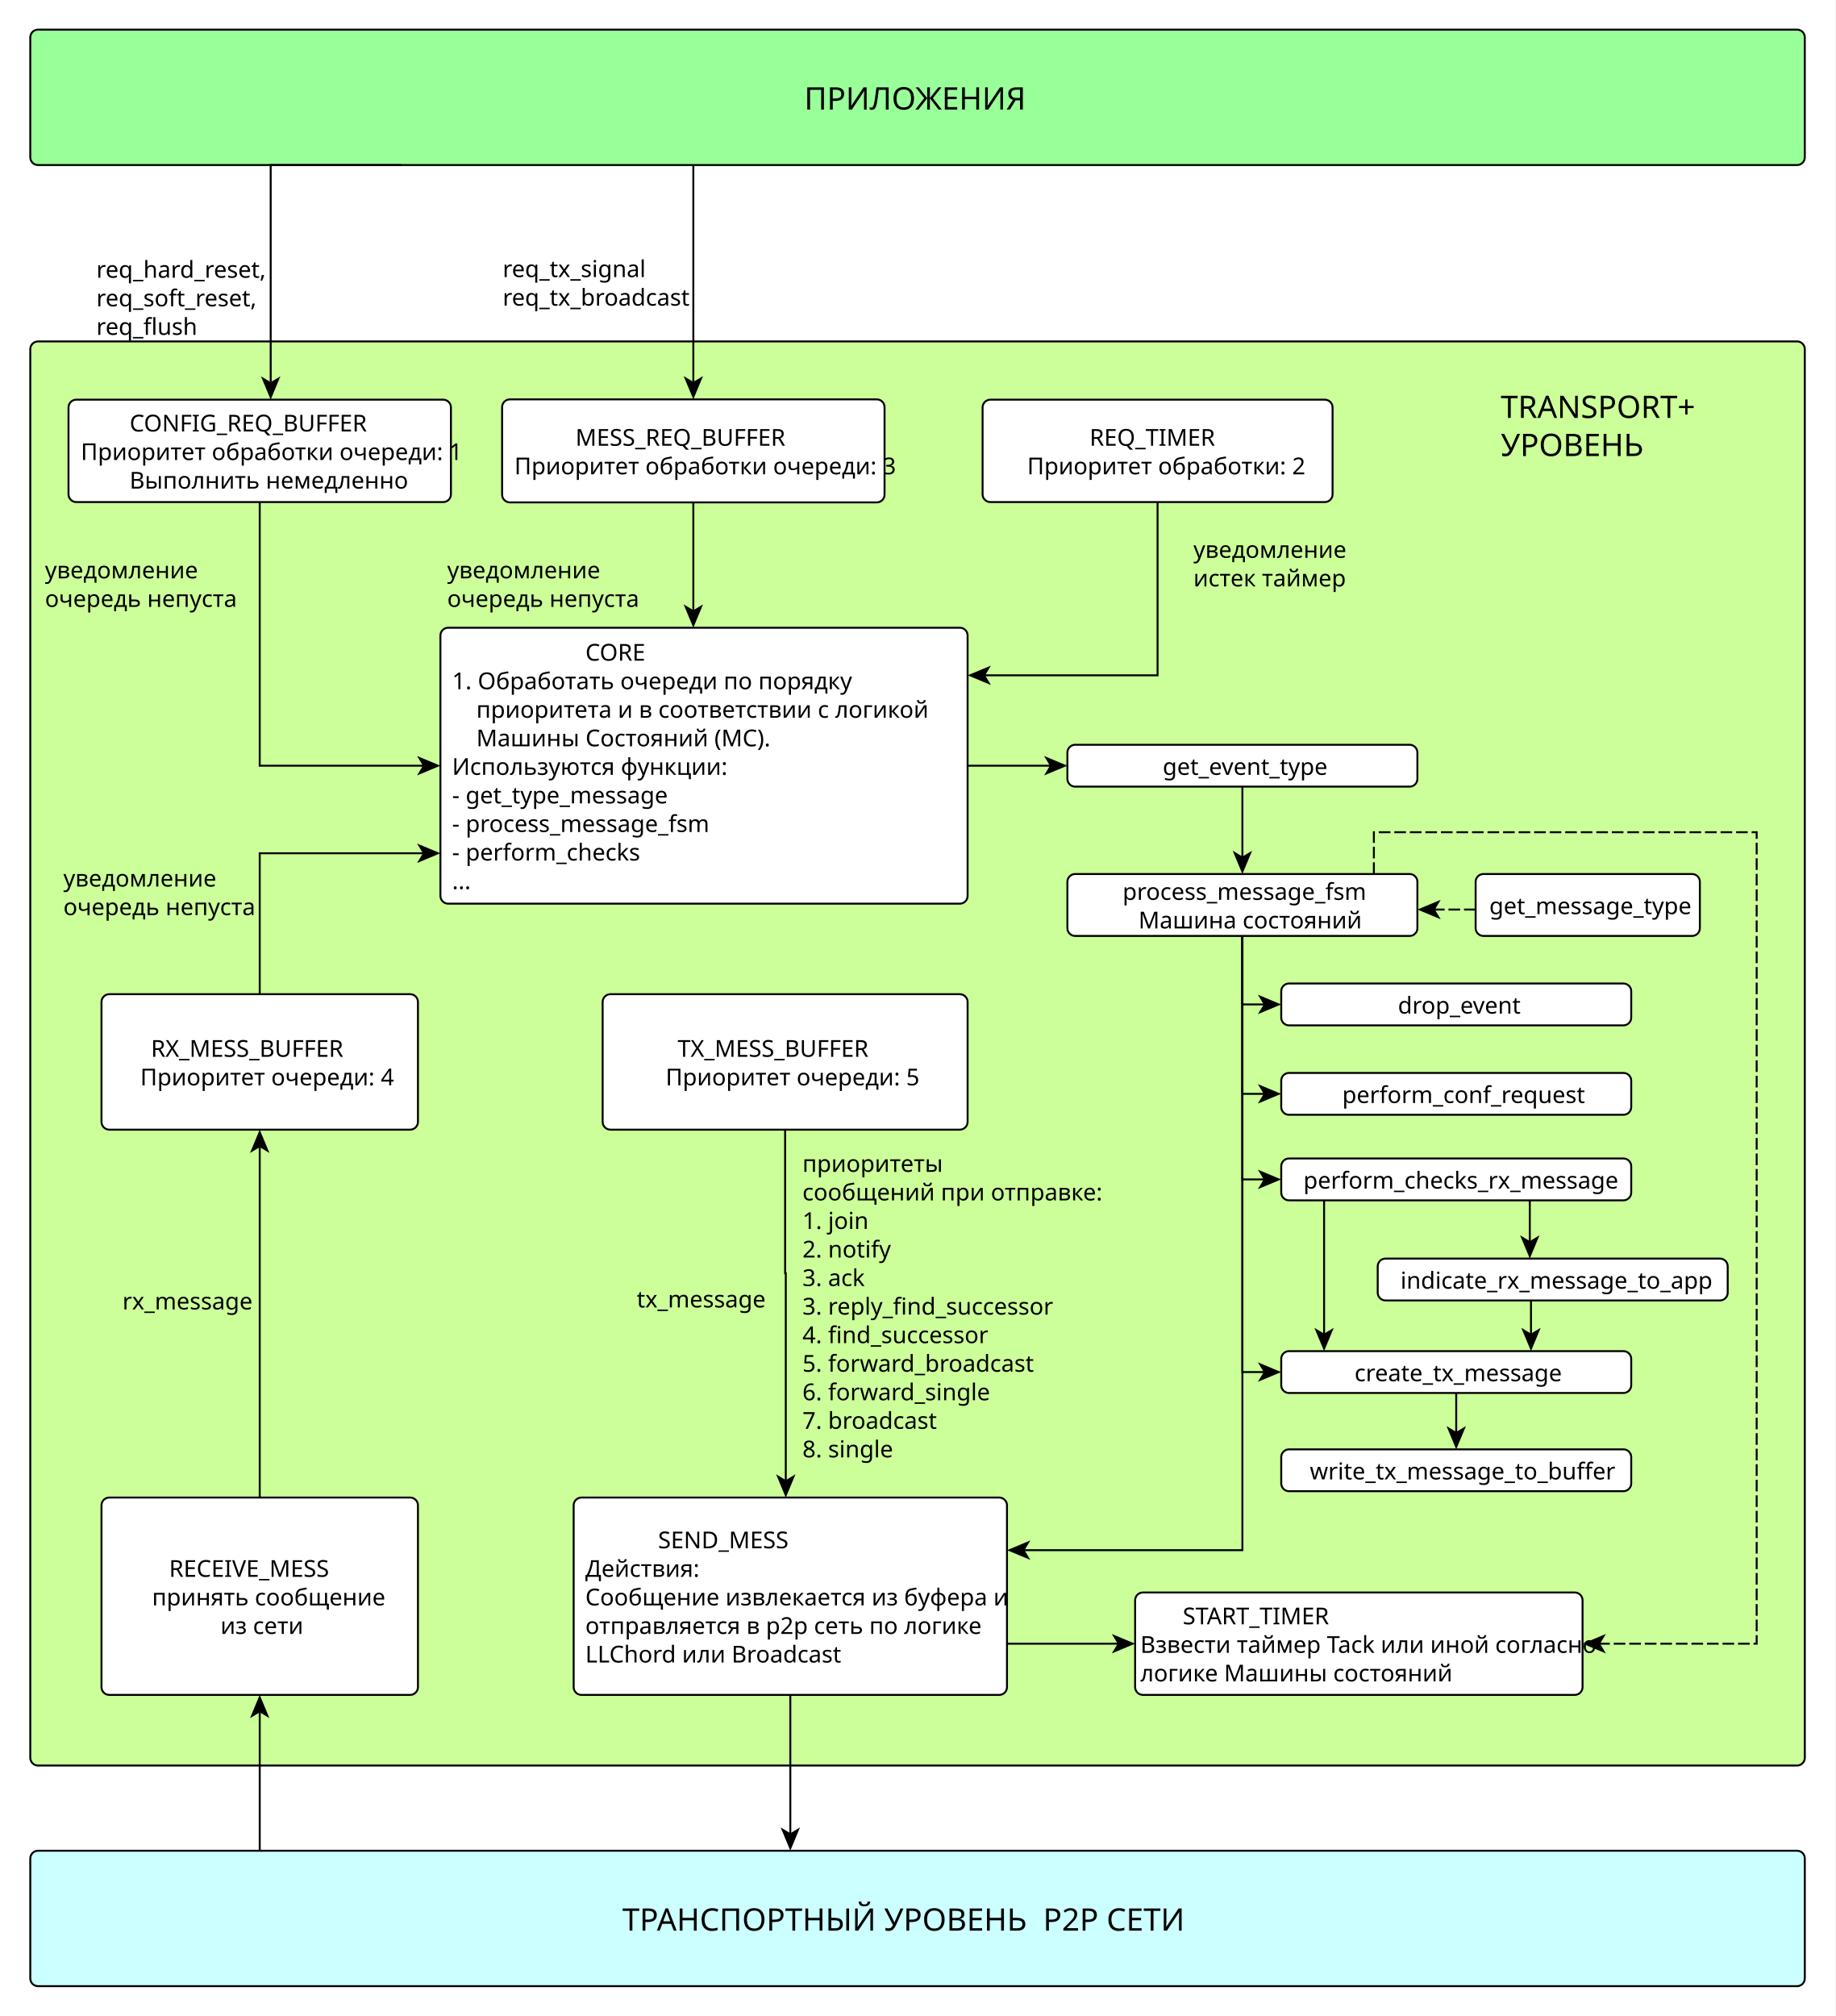
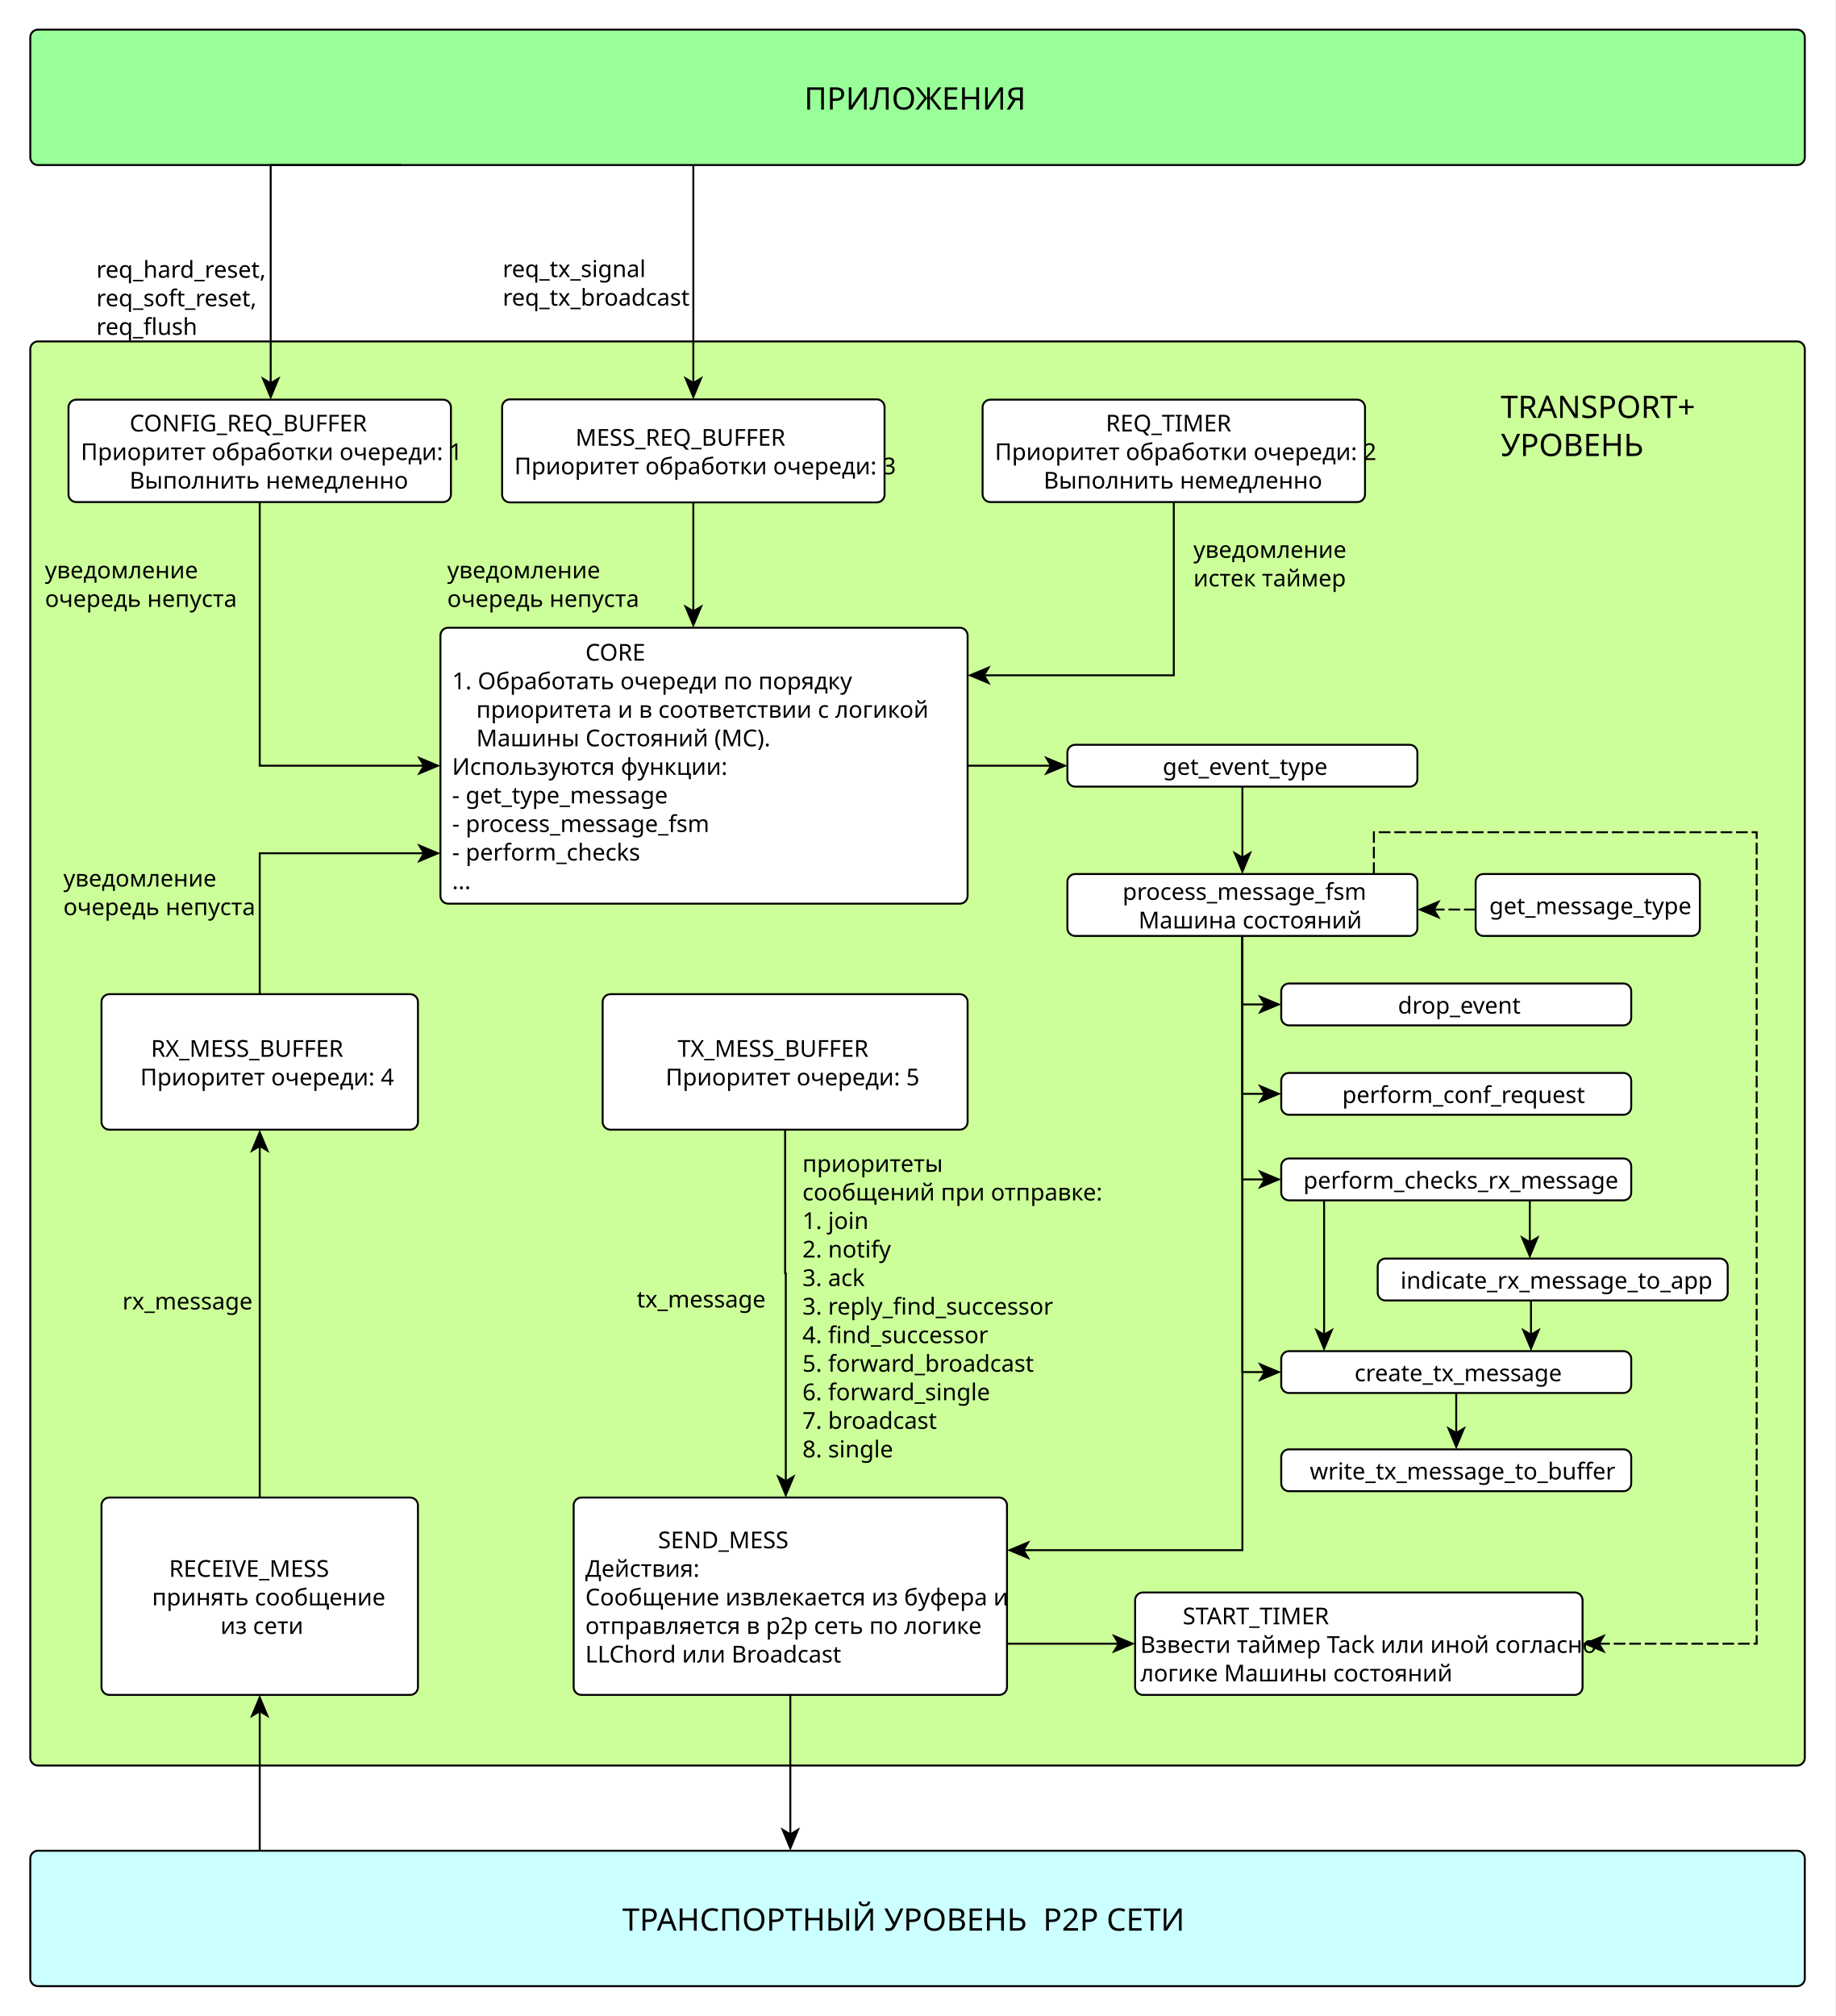
<svg xmlns="http://www.w3.org/2000/svg" fill-opacity="1" color-rendering="auto" color-interpolation="auto" text-rendering="auto" stroke="black" stroke-linecap="square" width="945" stroke-miterlimit="10" shape-rendering="auto" stroke-opacity="1" fill="black" stroke-dasharray="none" font-weight="normal" stroke-width="1" height="1038" font-family="'Dialog'" font-style="normal" stroke-linejoin="miter" font-size="12px" stroke-dashoffset="0" image-rendering="auto">
  <defs id="genericDefs" />
  <g>
    <defs id="defs1">
      <clipPath clipPathUnits="userSpaceOnUse" id="clipPath1">
        <path d="M0 0 L945 0 L945 1038 L0 1038 L0 0 Z" />
      </clipPath>
      <clipPath clipPathUnits="userSpaceOnUse" id="clipPath2">
        <path d="M7557 -1252 L8502 -1252 L8502 -214 L7557 -214 L7557 -1252 Z" />
      </clipPath>
    </defs>
    <g fill="white" text-rendering="geometricPrecision" shape-rendering="geometricPrecision" transform="translate(-7557,1252)" stroke="white">
      <rect x="7557" width="945" height="1038" y="-1252" clip-path="url(#clipPath2)" stroke="none" />
    </g>
    <g fill="rgb(204,255,153)" text-rendering="geometricPrecision" shape-rendering="geometricPrecision" transform="matrix(1,0,0,1,-7557,1252)" stroke="rgb(204,255,153)">
      <rect x="7572.594" y="-1076.216" clip-path="url(#clipPath2)" width="913.756" rx="4" ry="4" height="733.257" stroke="none" />
    </g>
    <g text-rendering="geometricPrecision" stroke-miterlimit="1.45" shape-rendering="geometricPrecision" transform="matrix(1,0,0,1,-7557,1252)" stroke-linecap="butt">
      <rect x="7572.594" y="-1076.216" clip-path="url(#clipPath2)" fill="none" width="913.756" rx="4" ry="4" height="733.257" />
    </g>
    <g fill="rgb(153,255,153)" text-rendering="geometricPrecision" shape-rendering="geometricPrecision" transform="matrix(1,0,0,1,-7557,1252)" stroke="rgb(153,255,153)">
      <rect x="7572.594" y="-1236.752" clip-path="url(#clipPath2)" width="913.756" rx="4" ry="4" height="69.735" stroke="none" />
    </g>
    <g text-rendering="geometricPrecision" stroke-miterlimit="1.45" shape-rendering="geometricPrecision" transform="matrix(1,0,0,1,-7557,1252)" stroke-linecap="butt">
      <rect x="7572.594" y="-1236.752" clip-path="url(#clipPath2)" fill="none" width="913.756" rx="4" ry="4" height="69.735" />
      <text x="7971.136" font-size="16px" y="-1195.6" clip-path="url(#clipPath2)" font-family="sans-serif" stroke="none" xml:space="preserve">ПРИЛОЖЕНИЯ</text>
    </g>
    <g fill="rgb(204,255,255)" text-rendering="geometricPrecision" shape-rendering="geometricPrecision" transform="matrix(1,0,0,1,-7557,1252)" stroke="rgb(204,255,255)">
      <rect x="7572.594" y="-299.096" clip-path="url(#clipPath2)" width="913.756" rx="4" ry="4" height="69.735" stroke="none" />
    </g>
    <g text-rendering="geometricPrecision" stroke-miterlimit="1.45" shape-rendering="geometricPrecision" transform="matrix(1,0,0,1,-7557,1252)" stroke-linecap="butt">
      <rect x="7572.594" y="-299.096" clip-path="url(#clipPath2)" fill="none" width="913.756" rx="4" ry="4" height="69.735" />
      <text x="7877.452" font-size="16px" y="-257.943" clip-path="url(#clipPath2)" font-family="sans-serif" stroke="none" xml:space="preserve">ТРАНСПОРТНЫЙ УРОВЕНЬ  P2P СЕТИ</text>
    </g>
    <g fill="white" text-rendering="geometricPrecision" shape-rendering="geometricPrecision" transform="matrix(1,0,0,1,-7557,1252)" stroke="white">
      <rect x="7592.277" y="-1046.216" clip-path="url(#clipPath2)" width="196.923" rx="4" ry="4" height="52.722" stroke="none" />
    </g>
    <g text-rendering="geometricPrecision" stroke-miterlimit="1.45" shape-rendering="geometricPrecision" transform="matrix(1,0,0,1,-7557,1252)" stroke-linecap="butt">
      <rect x="7592.277" y="-1046.216" clip-path="url(#clipPath2)" fill="none" width="196.923" rx="4" ry="4" height="52.722" />
      <text x="7623.731" xml:space="preserve" y="-1029.842" clip-path="url(#clipPath2)" font-family="sans-serif" stroke="none">CONFIG_REQ_BUFFER</text>
      <text x="7598.603" xml:space="preserve" y="-1015.141" clip-path="url(#clipPath2)" font-family="sans-serif" stroke="none">Приоритет обработки очереди: 1</text>
      <text x="7623.716" xml:space="preserve" y="-1000.439" clip-path="url(#clipPath2)" font-family="sans-serif" stroke="none">Выполнить немедленно</text>
      <text x="7606.604" xml:space="preserve" y="-1108.992" clip-path="url(#clipPath2)" font-family="sans-serif" stroke="none">req_hard_reset,</text>
      <text x="7606.604" xml:space="preserve" y="-1094.291" clip-path="url(#clipPath2)" font-family="sans-serif" stroke="none">req_soft_reset,</text>
      <text x="7606.604" xml:space="preserve" y="-1079.59" clip-path="url(#clipPath2)" font-family="sans-serif" stroke="none">req_flush</text>
    </g>
    <g fill="white" text-rendering="geometricPrecision" shape-rendering="geometricPrecision" transform="matrix(1,0,0,1,-7557,1252)" stroke="white">
      <rect x="7815.556" y="-1046.376" clip-path="url(#clipPath2)" width="196.923" rx="4" ry="4" height="53.043" stroke="none" />
    </g>
    <g text-rendering="geometricPrecision" stroke-miterlimit="1.45" shape-rendering="geometricPrecision" transform="matrix(1,0,0,1,-7557,1252)" stroke-linecap="butt">
      <rect x="7815.556" y="-1046.376" clip-path="url(#clipPath2)" fill="none" width="196.923" rx="4" ry="4" height="53.043" />
      <text x="7853.337" xml:space="preserve" y="-1022.491" clip-path="url(#clipPath2)" font-family="sans-serif" stroke="none">MESS_REQ_BUFFER</text>
      <text x="7821.881" xml:space="preserve" y="-1007.79" clip-path="url(#clipPath2)" font-family="sans-serif" stroke="none">Приоритет обработки очереди: 3</text>
      <text x="7815.834" xml:space="preserve" y="-1109.333" clip-path="url(#clipPath2)" font-family="sans-serif" stroke="none">req_tx_signal</text>
      <text x="7815.834" xml:space="preserve" y="-1094.632" clip-path="url(#clipPath2)" font-family="sans-serif" stroke="none">req_tx_broadcast</text>
    </g>
    <g fill="white" text-rendering="geometricPrecision" shape-rendering="geometricPrecision" transform="matrix(1,0,0,1,-7557,1252)" stroke="white">
      <rect x="7609.265" y="-740.105" clip-path="url(#clipPath2)" width="162.947" rx="4" ry="4" height="69.735" stroke="none" />
    </g>
    <g text-rendering="geometricPrecision" stroke-miterlimit="1.45" shape-rendering="geometricPrecision" transform="matrix(1,0,0,1,-7557,1252)" stroke-linecap="butt">
      <rect x="7609.265" y="-740.105" clip-path="url(#clipPath2)" fill="none" width="162.947" rx="4" ry="4" height="69.735" />
      <text x="7634.726" xml:space="preserve" y="-707.875" clip-path="url(#clipPath2)" font-family="sans-serif" stroke="none">RX_MESS_BUFFER</text>
      <text x="7629.215" xml:space="preserve" y="-693.173" clip-path="url(#clipPath2)" font-family="sans-serif" stroke="none">Приоритет очереди: 4</text>
    </g>
    <g fill="white" text-rendering="geometricPrecision" shape-rendering="geometricPrecision" transform="matrix(1,0,0,1,-7557,1252)" stroke="white">
      <rect x="7867.316" y="-740.105" clip-path="url(#clipPath2)" width="187.928" rx="4" ry="4" height="69.735" stroke="none" />
    </g>
    <g text-rendering="geometricPrecision" stroke-miterlimit="1.45" shape-rendering="geometricPrecision" transform="matrix(1,0,0,1,-7557,1252)" stroke-linecap="butt">
      <rect x="7867.316" y="-740.105" clip-path="url(#clipPath2)" fill="none" width="187.928" rx="4" ry="4" height="69.735" />
      <text x="7905.935" xml:space="preserve" y="-707.875" clip-path="url(#clipPath2)" font-family="sans-serif" stroke="none">TX_MESS_BUFFER</text>
      <text x="7899.757" xml:space="preserve" y="-693.173" clip-path="url(#clipPath2)" font-family="sans-serif" stroke="none">Приоритет очереди: 5</text>
    </g>
    <g fill="white" text-rendering="geometricPrecision" shape-rendering="geometricPrecision" transform="matrix(1,0,0,1,-7557,1252)" stroke="white">
      <rect x="7783.79" y="-928.791" clip-path="url(#clipPath2)" width="271.454" rx="4" ry="4" height="142.076" stroke="none" />
    </g>
    <g text-rendering="geometricPrecision" stroke-miterlimit="1.45" shape-rendering="geometricPrecision" transform="matrix(1,0,0,1,-7557,1252)" stroke-linecap="butt">
      <rect x="7783.79" y="-928.791" clip-path="url(#clipPath2)" fill="none" width="271.454" rx="4" ry="4" height="142.076" />
      <text x="7789.79" xml:space="preserve" y="-911.844" clip-path="url(#clipPath2)" font-family="sans-serif" stroke="none">                      CORE</text>
      <text x="7789.79" xml:space="preserve" y="-897.143" clip-path="url(#clipPath2)" font-family="sans-serif" stroke="none">1. Обработать очереди по порядку</text>
      <text x="7789.79" xml:space="preserve" y="-882.441" clip-path="url(#clipPath2)" font-family="sans-serif" stroke="none">    приоритета и в соответствии с логикой</text>
      <text x="7789.79" xml:space="preserve" y="-867.74" clip-path="url(#clipPath2)" font-family="sans-serif" stroke="none">    Машины Состояний (МС).</text>
      <text x="7789.79" xml:space="preserve" y="-853.039" clip-path="url(#clipPath2)" font-family="sans-serif" stroke="none">Используются функции:</text>
      <text x="7789.79" xml:space="preserve" y="-838.338" clip-path="url(#clipPath2)" font-family="sans-serif" stroke="none">- get_type_message</text>
      <text x="7789.79" xml:space="preserve" y="-823.637" clip-path="url(#clipPath2)" font-family="sans-serif" stroke="none">- process_message_fsm</text>
      <text x="7789.79" xml:space="preserve" y="-808.936" clip-path="url(#clipPath2)" font-family="sans-serif" stroke="none">- perform_checks</text>
      <text x="7789.79" xml:space="preserve" y="-794.234" clip-path="url(#clipPath2)" font-family="sans-serif" stroke="none">...</text>
    </g>
    <g fill="white" text-rendering="geometricPrecision" shape-rendering="geometricPrecision" transform="matrix(1,0,0,1,-7557,1252)" stroke="white">
      <rect x="8216.745" y="-699.569" clip-path="url(#clipPath2)" width="180.217" rx="4" ry="4" height="21.547" stroke="none" />
    </g>
    <g text-rendering="geometricPrecision" stroke-miterlimit="1.45" shape-rendering="geometricPrecision" transform="matrix(1,0,0,1,-7557,1252)" stroke-linecap="butt">
      <rect x="8216.745" y="-699.569" clip-path="url(#clipPath2)" fill="none" width="180.217" rx="4" ry="4" height="21.547" />
      <text x="8248.154" xml:space="preserve" y="-684.082" clip-path="url(#clipPath2)" font-family="sans-serif" stroke="none">perform_conf_request</text>
      <text x="7580.145" xml:space="preserve" y="-954.217" clip-path="url(#clipPath2)" font-family="sans-serif" stroke="none">уведомление</text>
      <text x="7580.145" xml:space="preserve" y="-939.516" clip-path="url(#clipPath2)" font-family="sans-serif" stroke="none">очередь непуста</text>
      <text x="7787.281" xml:space="preserve" y="-954.217" clip-path="url(#clipPath2)" font-family="sans-serif" stroke="none">уведомление</text>
      <text x="7787.281" xml:space="preserve" y="-939.516" clip-path="url(#clipPath2)" font-family="sans-serif" stroke="none">очередь непуста</text>
    </g>
    <g fill="white" text-rendering="geometricPrecision" shape-rendering="geometricPrecision" transform="matrix(1,0,0,1,-7557,1252)" stroke="white">
      <rect x="7852.393" y="-480.935" clip-path="url(#clipPath2)" width="223.137" rx="4" ry="4" height="101.603" stroke="none" />
    </g>
    <g text-rendering="geometricPrecision" stroke-miterlimit="1.45" shape-rendering="geometricPrecision" transform="matrix(1,0,0,1,-7557,1252)" stroke-linecap="butt">
      <rect x="7852.393" y="-480.935" clip-path="url(#clipPath2)" fill="none" width="223.137" rx="4" ry="4" height="101.603" />
      <text x="7858.393" xml:space="preserve" y="-454.822" clip-path="url(#clipPath2)" font-family="sans-serif" stroke="none">            SEND_MESS</text>
      <text x="7858.393" xml:space="preserve" y="-440.121" clip-path="url(#clipPath2)" font-family="sans-serif" stroke="none">Действия:</text>
      <text x="7858.393" xml:space="preserve" y="-425.42" clip-path="url(#clipPath2)" font-family="sans-serif" stroke="none">Cообщение извлекается из буфера и</text>
      <text x="7858.393" xml:space="preserve" y="-410.718" clip-path="url(#clipPath2)" font-family="sans-serif" stroke="none">отправляется в p2p сеть по логике</text>
      <text x="7858.393" xml:space="preserve" y="-396.017" clip-path="url(#clipPath2)" font-family="sans-serif" stroke="none">LLChord или Broadcast</text>
    </g>
    <g fill="white" text-rendering="geometricPrecision" shape-rendering="geometricPrecision" transform="matrix(1,0,0,1,-7557,1252)" stroke="white">
      <rect x="7609.265" y="-480.935" clip-path="url(#clipPath2)" width="162.947" rx="4" ry="4" height="101.603" stroke="none" />
    </g>
    <g text-rendering="geometricPrecision" stroke-miterlimit="1.45" shape-rendering="geometricPrecision" transform="matrix(1,0,0,1,-7557,1252)" stroke-linecap="butt">
      <rect x="7609.265" y="-480.935" clip-path="url(#clipPath2)" fill="none" width="162.947" rx="4" ry="4" height="101.603" />
      <text x="7644.057" xml:space="preserve" y="-440.121" clip-path="url(#clipPath2)" font-family="sans-serif" stroke="none">RECEIVE_MESS</text>
      <text x="7635.312" xml:space="preserve" y="-425.42" clip-path="url(#clipPath2)" font-family="sans-serif" stroke="none">принять сообщение</text>
      <text x="7670.533" xml:space="preserve" y="-410.718" clip-path="url(#clipPath2)" font-family="sans-serif" stroke="none">из сети</text>
      <text x="7884.895" xml:space="preserve" y="-578.817" clip-path="url(#clipPath2)" font-family="sans-serif" stroke="none">tx_message</text>
      <text x="7970.192" xml:space="preserve" y="-648.644" clip-path="url(#clipPath2)" font-family="sans-serif" stroke="none">приоритеты</text>
      <text x="7970.192" xml:space="preserve" y="-633.943" clip-path="url(#clipPath2)" font-family="sans-serif" stroke="none">сообщений при отправке:</text>
      <text x="7970.192" xml:space="preserve" y="-619.242" clip-path="url(#clipPath2)" font-family="sans-serif" stroke="none">1. join</text>
      <text x="7970.192" xml:space="preserve" y="-604.541" clip-path="url(#clipPath2)" font-family="sans-serif" stroke="none">2. notify</text>
      <text x="7970.192" xml:space="preserve" y="-589.84" clip-path="url(#clipPath2)" font-family="sans-serif" stroke="none">3. ack</text>
      <text x="7970.192" xml:space="preserve" y="-575.139" clip-path="url(#clipPath2)" font-family="sans-serif" stroke="none">3. reply_find_successor</text>
      <text x="7970.192" xml:space="preserve" y="-560.438" clip-path="url(#clipPath2)" font-family="sans-serif" stroke="none">4. find_successor</text>
      <text x="7970.192" xml:space="preserve" y="-545.736" clip-path="url(#clipPath2)" font-family="sans-serif" stroke="none">5. forward_broadcast</text>
      <text x="7970.192" xml:space="preserve" y="-531.035" clip-path="url(#clipPath2)" font-family="sans-serif" stroke="none">6. forward_single</text>
      <text x="7970.192" xml:space="preserve" y="-516.334" clip-path="url(#clipPath2)" font-family="sans-serif" stroke="none">7. broadcast</text>
      <text x="7970.192" xml:space="preserve" y="-501.633" clip-path="url(#clipPath2)" font-family="sans-serif" stroke="none">8. single</text>
      <text x="7620.045" xml:space="preserve" y="-577.804" clip-path="url(#clipPath2)" font-family="sans-serif" stroke="none">rx_message</text>
      <text x="7589.626" xml:space="preserve" y="-795.531" clip-path="url(#clipPath2)" font-family="sans-serif" stroke="none">уведомление</text>
      <text x="7589.626" xml:space="preserve" y="-780.83" clip-path="url(#clipPath2)" font-family="sans-serif" stroke="none">очередь непуста</text>
    </g>
    <g fill="white" text-rendering="geometricPrecision" shape-rendering="geometricPrecision" transform="matrix(1,0,0,1,-7557,1252)" stroke="white">
      <rect x="8216.745" y="-655.517" clip-path="url(#clipPath2)" width="180.217" rx="4" ry="4" height="21.547" stroke="none" />
    </g>
    <g text-rendering="geometricPrecision" stroke-miterlimit="1.45" shape-rendering="geometricPrecision" transform="matrix(1,0,0,1,-7557,1252)" stroke-linecap="butt">
      <rect x="8216.745" y="-655.517" clip-path="url(#clipPath2)" fill="none" width="180.217" rx="4" ry="4" height="21.547" />
      <text x="8228.153" xml:space="preserve" y="-640.03" clip-path="url(#clipPath2)" font-family="sans-serif" stroke="none">perform_checks_rx_message</text>
    </g>
    <g fill="white" text-rendering="geometricPrecision" shape-rendering="geometricPrecision" transform="matrix(1,0,0,1,-7557,1252)" stroke="white">
      <rect x="8106.636" y="-868.526" clip-path="url(#clipPath2)" width="180.217" rx="4" ry="4" height="21.547" stroke="none" />
    </g>
    <g text-rendering="geometricPrecision" stroke-miterlimit="1.45" shape-rendering="geometricPrecision" transform="matrix(1,0,0,1,-7557,1252)" stroke-linecap="butt">
      <rect x="8106.636" y="-868.526" clip-path="url(#clipPath2)" fill="none" width="180.217" rx="4" ry="4" height="21.547" />
      <text x="8155.712" xml:space="preserve" y="-853.039" clip-path="url(#clipPath2)" font-family="sans-serif" stroke="none">get_event_type</text>
    </g>
    <g fill="white" text-rendering="geometricPrecision" shape-rendering="geometricPrecision" transform="matrix(1,0,0,1,-7557,1252)" stroke="white">
      <rect x="8216.745" y="-505.759" clip-path="url(#clipPath2)" width="180.217" rx="4" ry="4" height="21.547" stroke="none" />
    </g>
    <g text-rendering="geometricPrecision" stroke-miterlimit="1.45" shape-rendering="geometricPrecision" transform="matrix(1,0,0,1,-7557,1252)" stroke-linecap="butt">
      <rect x="8216.745" y="-505.759" clip-path="url(#clipPath2)" fill="none" width="180.217" rx="4" ry="4" height="21.547" />
      <text x="8231.478" xml:space="preserve" y="-490.272" clip-path="url(#clipPath2)" font-family="sans-serif" stroke="none">write_tx_message_to_buffer</text>
    </g>
    <g fill="white" text-rendering="geometricPrecision" shape-rendering="geometricPrecision" transform="matrix(1,0,0,1,-7557,1252)" stroke="white">
      <rect x="8266.427" y="-603.971" clip-path="url(#clipPath2)" width="180.217" rx="4" ry="4" height="21.547" stroke="none" />
    </g>
    <g text-rendering="geometricPrecision" stroke-miterlimit="1.45" shape-rendering="geometricPrecision" transform="matrix(1,0,0,1,-7557,1252)" stroke-linecap="butt">
      <rect x="8266.427" y="-603.971" clip-path="url(#clipPath2)" fill="none" width="180.217" rx="4" ry="4" height="21.547" />
      <text x="8278.149" xml:space="preserve" y="-588.483" clip-path="url(#clipPath2)" font-family="sans-serif" stroke="none">indicate_rx_message_to_app</text>
    </g>
    <g fill="white" text-rendering="geometricPrecision" shape-rendering="geometricPrecision" transform="matrix(1,0,0,1,-7557,1252)" stroke="white">
      <rect x="8106.636" y="-801.98" clip-path="url(#clipPath2)" width="180.217" rx="4" ry="4" height="31.874" stroke="none" />
    </g>
    <g text-rendering="geometricPrecision" stroke-miterlimit="1.45" shape-rendering="geometricPrecision" transform="matrix(1,0,0,1,-7557,1252)" stroke-linecap="butt">
      <rect x="8106.636" y="-801.98" clip-path="url(#clipPath2)" fill="none" width="180.217" rx="4" ry="4" height="31.874" />
      <text x="8135.052" xml:space="preserve" y="-788.679" clip-path="url(#clipPath2)" font-family="sans-serif" stroke="none">process_message_fsm</text>
      <text x="8143.24" xml:space="preserve" y="-773.978" clip-path="url(#clipPath2)" font-family="sans-serif" stroke="none">Машина состояний</text>
    </g>
    <g fill="white" text-rendering="geometricPrecision" shape-rendering="geometricPrecision" transform="matrix(1,0,0,1,-7557,1252)" stroke="white">
      <rect x="8216.745" y="-556.323" clip-path="url(#clipPath2)" width="180.217" rx="4" ry="4" height="21.547" stroke="none" />
    </g>
    <g text-rendering="geometricPrecision" stroke-miterlimit="1.45" shape-rendering="geometricPrecision" transform="matrix(1,0,0,1,-7557,1252)" stroke-linecap="butt">
      <rect x="8216.745" y="-556.323" clip-path="url(#clipPath2)" fill="none" width="180.217" rx="4" ry="4" height="21.547" />
      <text x="8254.491" xml:space="preserve" y="-540.836" clip-path="url(#clipPath2)" font-family="sans-serif" stroke="none">create_tx_message</text>
    </g>
    <g fill="white" text-rendering="geometricPrecision" shape-rendering="geometricPrecision" transform="matrix(1,0,0,1,-7557,1252)" stroke="white">
-       <rect x="8062.961" y="-1046.216" clip-path="url(#clipPath2)" width="180.217" rx="4" ry="4" height="52.722" stroke="none" />
-     </g>
-     <g text-rendering="geometricPrecision" stroke-miterlimit="1.45" shape-rendering="geometricPrecision" transform="matrix(1,0,0,1,-7557,1252)" stroke-linecap="butt">
-       <rect x="8062.961" y="-1046.216" clip-path="url(#clipPath2)" fill="none" width="180.217" rx="4" ry="4" height="52.722" />
-       <text x="8118.066" xml:space="preserve" y="-1022.491" clip-path="url(#clipPath2)" font-family="sans-serif" stroke="none">REQ_TIMER</text>
-       <text x="8085.927" xml:space="preserve" y="-1007.79" clip-path="url(#clipPath2)" font-family="sans-serif" stroke="none">Приоритет обработки: 2</text>
+       <rect x="8062.961" y="-1046.216" clip-path="url(#clipPath2)" width="196.923" rx="4" ry="4" height="52.722" stroke="none" />
+     </g>
+     <g text-rendering="geometricPrecision" stroke-miterlimit="1.45" shape-rendering="geometricPrecision" transform="matrix(1,0,0,1,-7557,1252)" stroke-linecap="butt">
+       <rect x="8062.961" y="-1046.216" clip-path="url(#clipPath2)" fill="none" width="196.923" rx="4" ry="4" height="52.722" />
+       <text x="8126.418" xml:space="preserve" y="-1029.842" clip-path="url(#clipPath2)" font-family="sans-serif" stroke="none">REQ_TIMER</text>
+       <text x="8069.287" xml:space="preserve" y="-1015.141" clip-path="url(#clipPath2)" font-family="sans-serif" stroke="none">Приоритет обработки очереди: 2</text>
+       <text x="8094.4" xml:space="preserve" y="-1000.439" clip-path="url(#clipPath2)" font-family="sans-serif" stroke="none">Выполнить немедленно</text>
      <text x="8171.511" xml:space="preserve" y="-964.773" clip-path="url(#clipPath2)" font-family="sans-serif" stroke="none">уведомление</text>
      <text x="8171.511" xml:space="preserve" y="-950.072" clip-path="url(#clipPath2)" font-family="sans-serif" stroke="none">истек таймер</text>
    </g>
    <g fill="white" text-rendering="geometricPrecision" shape-rendering="geometricPrecision" transform="matrix(1,0,0,1,-7557,1252)" stroke="white">
      <rect x="8316.854" y="-801.98" clip-path="url(#clipPath2)" width="115.452" rx="4" ry="4" height="31.874" stroke="none" />
    </g>
    <g text-rendering="geometricPrecision" stroke-miterlimit="1.45" shape-rendering="geometricPrecision" transform="matrix(1,0,0,1,-7557,1252)" stroke-linecap="butt">
      <rect x="8316.854" y="-801.98" clip-path="url(#clipPath2)" fill="none" width="115.452" rx="4" ry="4" height="31.874" />
      <text x="8323.879" xml:space="preserve" y="-781.328" clip-path="url(#clipPath2)" font-family="sans-serif" stroke="none">get_message_type</text>
    </g>
    <g fill="white" text-rendering="geometricPrecision" shape-rendering="geometricPrecision" transform="matrix(1,0,0,1,-7557,1252)" stroke="white">
      <rect x="8141.51" y="-432.054" clip-path="url(#clipPath2)" width="230.393" rx="4" ry="4" height="52.722" stroke="none" />
    </g>
    <g text-rendering="geometricPrecision" stroke-miterlimit="1.45" shape-rendering="geometricPrecision" transform="matrix(1,0,0,1,-7557,1252)" stroke-linecap="butt">
      <rect x="8141.51" y="-432.054" clip-path="url(#clipPath2)" fill="none" width="230.393" rx="4" ry="4" height="52.722" />
      <text x="8144.186" xml:space="preserve" y="-415.68" clip-path="url(#clipPath2)" font-family="sans-serif" stroke="none">       START_TIMER</text>
      <text x="8144.186" xml:space="preserve" y="-400.979" clip-path="url(#clipPath2)" font-family="sans-serif" stroke="none">Взвести таймер Tack или иной согласно</text>
      <text x="8144.186" xml:space="preserve" y="-386.278" clip-path="url(#clipPath2)" font-family="sans-serif" stroke="none">логике Машины состояний</text>
    </g>
    <g fill="white" text-rendering="geometricPrecision" shape-rendering="geometricPrecision" transform="matrix(1,0,0,1,-7557,1252)" stroke="white">
      <rect x="8216.745" y="-745.61" clip-path="url(#clipPath2)" width="180.217" rx="4" ry="4" height="21.547" stroke="none" />
    </g>
    <g text-rendering="geometricPrecision" stroke-miterlimit="1.45" shape-rendering="geometricPrecision" transform="matrix(1,0,0,1,-7557,1252)" stroke-linecap="butt">
      <rect x="8216.745" y="-745.61" clip-path="url(#clipPath2)" fill="none" width="180.217" rx="4" ry="4" height="21.547" />
      <text x="8276.83" xml:space="preserve" y="-730.123" clip-path="url(#clipPath2)" font-family="sans-serif" stroke="none">drop_event</text>
      <text x="8329.762" font-size="16px" y="-1036.804" clip-path="url(#clipPath2)" font-family="sans-serif" stroke="none" xml:space="preserve">TRANSPORT+</text>
      <text x="8329.762" font-size="16px" y="-1017.202" clip-path="url(#clipPath2)" font-family="sans-serif" stroke="none" xml:space="preserve">УРОВЕНЬ</text>
      <path fill="none" d="M7763.61 -1167.012 L7696.385 -1167.012 L7696.385 -1054.234" clip-path="url(#clipPath2)" />
      <path d="M7696.385 -1046.234 L7701.385 -1058.234 L7696.385 -1055.234 L7691.385 -1058.234 Z" clip-path="url(#clipPath2)" stroke="none" />
      <path fill="none" d="M7914.017 -1167.01 L7914.017 -1106.691 L7914.017 -1054.38" clip-path="url(#clipPath2)" />
      <path d="M7914.017 -1046.38 L7919.017 -1058.38 L7914.017 -1055.38 L7909.017 -1058.38 Z" clip-path="url(#clipPath2)" stroke="none" />
      <path fill="none" d="M7690.739 -740.096 L7690.739 -812.671 L7775.765 -812.671" clip-path="url(#clipPath2)" />
      <path d="M7783.765 -812.671 L7771.765 -817.671 L7774.765 -812.671 L7771.765 -807.671 Z" clip-path="url(#clipPath2)" stroke="none" />
      <path fill="none" d="M7690.739 -993.458 L7690.739 -857.753 L7775.764 -857.753" clip-path="url(#clipPath2)" />
      <path d="M7783.764 -857.753 L7771.764 -862.753 L7774.764 -857.753 L7771.764 -852.753 Z" clip-path="url(#clipPath2)" stroke="none" />
      <path fill="none" d="M7914.017 -993.315 L7914.017 -936.812" clip-path="url(#clipPath2)" />
      <path d="M7914.017 -928.812 L7919.017 -940.812 L7914.017 -937.812 L7909.017 -940.812 Z" clip-path="url(#clipPath2)" stroke="none" />
      <path fill="none" d="M7961.28 -670.36 L7961.28 -596.435 L7961.624 -596.435 L7961.624 -488.914" clip-path="url(#clipPath2)" />
      <path d="M7961.624 -480.914 L7966.624 -492.914 L7961.624 -489.914 L7956.624 -492.914 Z" clip-path="url(#clipPath2)" stroke="none" />
      <path fill="none" d="M7963.961 -379.362 L7963.961 -364.614 L7963.961 -307.114" clip-path="url(#clipPath2)" />
      <path d="M7963.961 -299.114 L7968.961 -311.114 L7963.961 -308.114 L7958.961 -311.114 Z" clip-path="url(#clipPath2)" stroke="none" />
      <path fill="none" d="M7690.739 -299.119 L7690.739 -364.607 L7690.739 -371.357" clip-path="url(#clipPath2)" />
      <path d="M7690.739 -379.357 L7685.739 -367.357 L7690.739 -370.357 L7695.739 -367.357 Z" clip-path="url(#clipPath2)" stroke="none" />
      <path fill="none" d="M7690.739 -480.962 L7690.739 -662.358" clip-path="url(#clipPath2)" />
      <path d="M7690.739 -670.358 L7685.739 -658.358 L7690.739 -661.358 L7695.739 -658.358 Z" clip-path="url(#clipPath2)" stroke="none" />
      <path fill="none" d="M8055.247 -857.753 L8098.632 -857.753" clip-path="url(#clipPath2)" />
      <path d="M8106.632 -857.753 L8094.632 -862.753 L8097.632 -857.753 L8094.632 -852.753 Z" clip-path="url(#clipPath2)" stroke="none" />
      <path fill="none" d="M8344.739 -633.947 L8344.739 -611.977" clip-path="url(#clipPath2)" />
      <path d="M8344.739 -603.977 L8349.739 -615.977 L8344.739 -612.977 L8339.739 -615.977 Z" clip-path="url(#clipPath2)" stroke="none" />
      <path fill="none" d="M8196.745 -847.003 L8196.745 -809.967" clip-path="url(#clipPath2)" />
      <path d="M8196.745 -801.967 L8201.745 -813.967 L8196.745 -810.967 L8191.745 -813.967 Z" clip-path="url(#clipPath2)" stroke="none" />
      <path fill="none" d="M8196.745 -770.135 L8196.745 -688.796 L8208.719 -688.796" clip-path="url(#clipPath2)" />
      <path d="M8216.719 -688.796 L8204.719 -693.796 L8207.719 -688.796 L8204.719 -683.796 Z" clip-path="url(#clipPath2)" stroke="none" />
      <path fill="none" d="M8196.745 -770.106 L8196.745 -644.744 L8208.719 -644.744" clip-path="url(#clipPath2)" />
      <path d="M8216.719 -644.744 L8204.719 -649.744 L8207.719 -644.744 L8204.719 -639.744 Z" clip-path="url(#clipPath2)" stroke="none" />
      <path fill="none" d="M8196.745 -770.106 L8196.745 -453.846 L8083.552 -453.846" clip-path="url(#clipPath2)" />
      <path d="M8075.552 -453.846 L8087.552 -448.846 L8084.552 -453.846 L8087.552 -458.846 Z" clip-path="url(#clipPath2)" stroke="none" />
      <path fill="none" d="M8345.353 -582.406 L8345.353 -564.348" clip-path="url(#clipPath2)" />
      <path d="M8345.353 -556.348 L8350.353 -568.348 L8345.353 -565.348 L8340.353 -568.348 Z" clip-path="url(#clipPath2)" stroke="none" />
      <path fill="none" d="M8196.745 -770.11 L8196.745 -545.55 L8208.727 -545.55" clip-path="url(#clipPath2)" />
      <path d="M8216.727 -545.55 L8204.727 -550.55 L8207.727 -545.55 L8204.727 -540.55 Z" clip-path="url(#clipPath2)" stroke="none" />
      <path fill="none" d="M8238.812 -633.966 L8238.812 -564.337" clip-path="url(#clipPath2)" />
      <path d="M8238.812 -556.337 L8243.812 -568.337 L8238.812 -565.337 L8233.812 -568.337 Z" clip-path="url(#clipPath2)" stroke="none" />
      <path fill="none" d="M8306.853 -534.736 L8306.853 -513.739" clip-path="url(#clipPath2)" />
      <path d="M8306.853 -505.738 L8311.853 -517.739 L8306.853 -514.739 L8301.853 -517.739 Z" clip-path="url(#clipPath2)" stroke="none" />
-       <path fill="none" d="M8153.07 -993.476 L8153.07 -904.295 L8063.257 -904.295" clip-path="url(#clipPath2)" />
-       <path d="M8055.257 -904.295 L8067.257 -899.295 L8064.257 -904.295 L8067.257 -909.295 Z" clip-path="url(#clipPath2)" stroke="none" />
+       <path fill="none" d="M8161.422 -993.476 L8161.422 -904.295 L8063.215 -904.295" clip-path="url(#clipPath2)" />
+       <path d="M8055.215 -904.295 L8067.215 -899.295 L8064.215 -904.295 L8067.215 -909.295 Z" clip-path="url(#clipPath2)" stroke="none" />
      <path fill="none" stroke-dasharray="6,2" d="M8316.859 -783.693 L8294.858 -783.693" clip-path="url(#clipPath2)" />
      <path stroke-dasharray="6,2" d="M8286.858 -783.693 L8298.858 -778.693 L8295.858 -783.693 L8298.858 -788.693 Z" clip-path="url(#clipPath2)" stroke="none" />
      <path fill="none" d="M8075.564 -405.693 L8133.502 -405.693" clip-path="url(#clipPath2)" />
      <path d="M8141.502 -405.693 L8129.502 -410.693 L8132.502 -405.693 L8129.502 -400.693 Z" clip-path="url(#clipPath2)" stroke="none" />
      <path fill="none" stroke-dasharray="6,2" d="M8264.449 -802.022 L8264.449 -823.5 L8461.559 -823.5 L8461.559 -405.693 L8379.911 -405.693" clip-path="url(#clipPath2)" />
      <path stroke-dasharray="6,2" d="M8371.911 -405.693 L8383.911 -400.693 L8380.911 -405.693 L8383.911 -410.693 Z" clip-path="url(#clipPath2)" stroke="none" />
      <path fill="none" d="M8196.745 -770.076 L8196.745 -734.837 L8208.727 -734.837" clip-path="url(#clipPath2)" />
      <path d="M8216.727 -734.837 L8204.727 -739.837 L8207.727 -734.837 L8204.727 -729.837 Z" clip-path="url(#clipPath2)" stroke="none" />
    </g>
  </g>
</svg>
